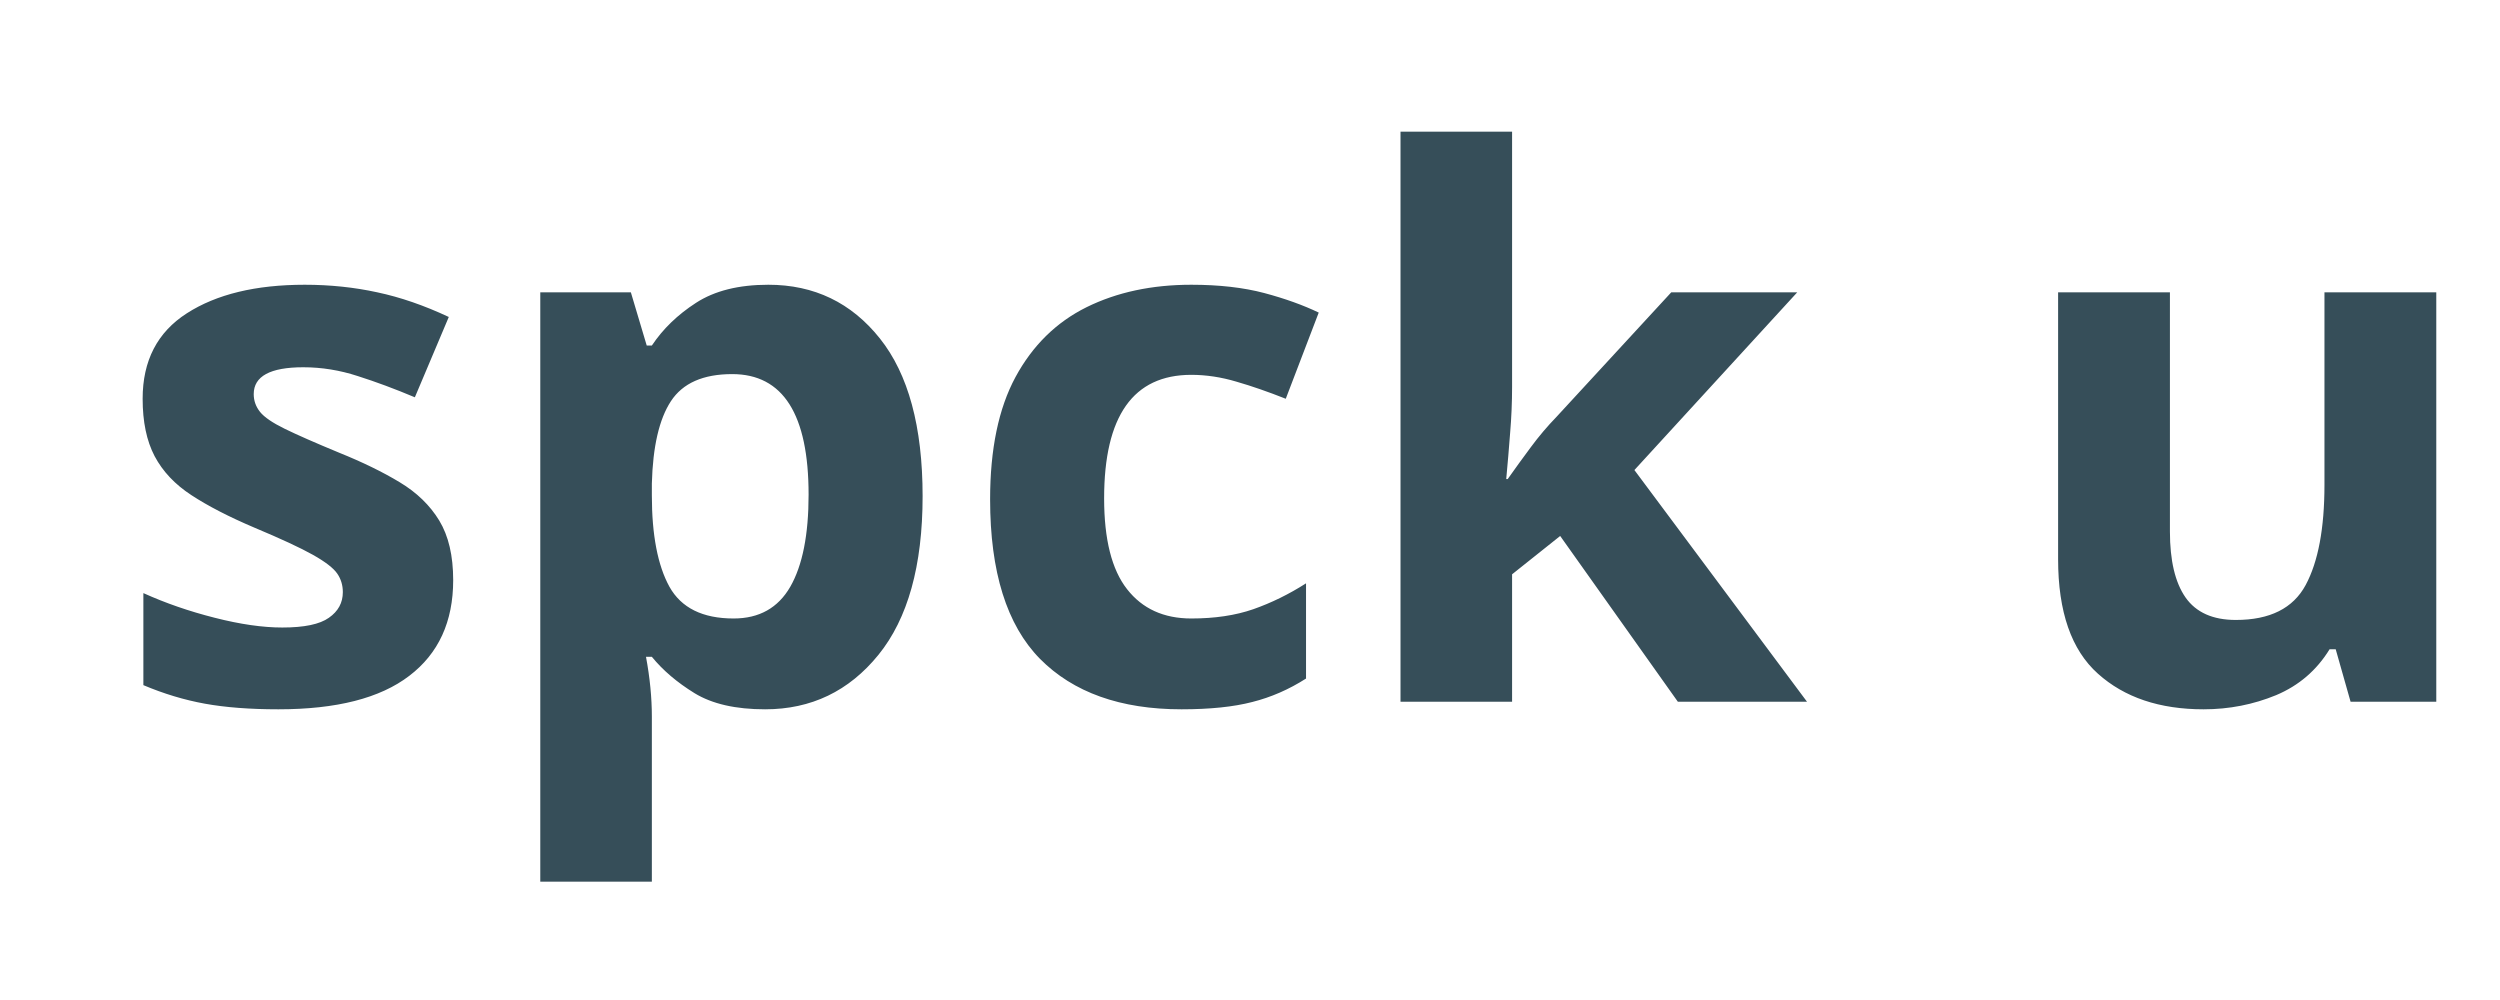
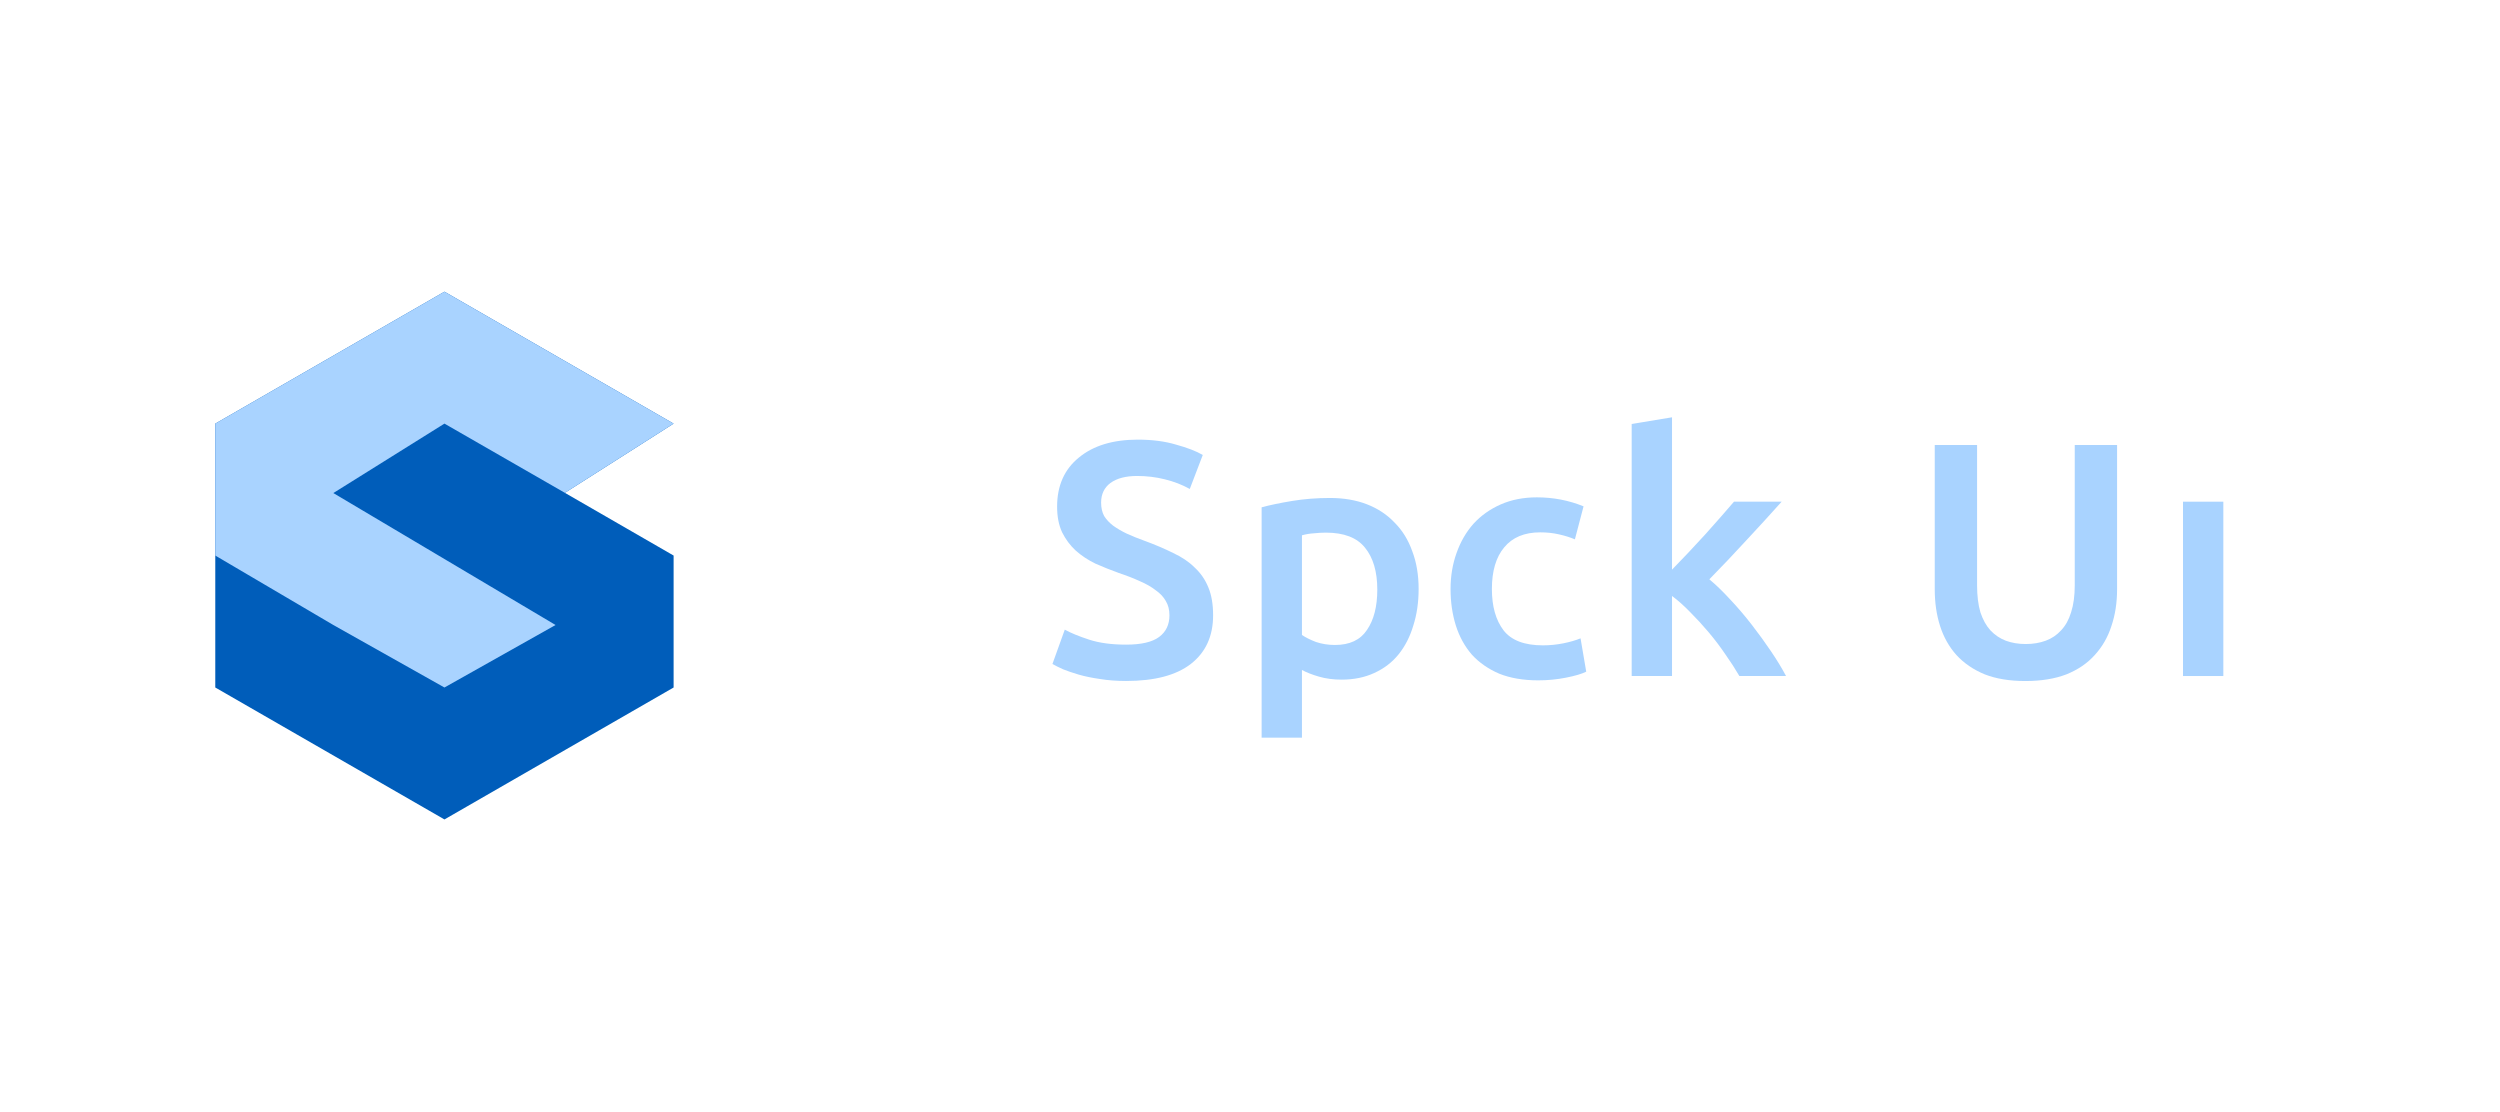
- <svg xmlns="http://www.w3.org/2000/svg" version="1.1" viewBox="0 0 160 64">
-   <g transform="translate(0,-988.3622)">
-     <text style="writing-mode:lr-tb;letter-spacing:0px;text-anchor:start;word-spacing:0px;text-align:start;" font-weight="bold" xml:space="preserve" font-size="48px" font-style="normal" font-stretch="normal" font-variant="normal" y="1033.274" x="6.972" font-family="Source Sans Pro" line-height="125%" fill="#364e59">
-       <tspan x="6.972" y="1033.274">spck ui</tspan>
-     </text>
+ <svg xmlns="http://www.w3.org/2000/svg" version="1.1" viewBox="0 0 360 160">
+   <defs />
+   <g transform="translate(0,-892.3622)">
+     <path fill="#005dba" d="M64,42l-33,19v38l33,19,33-19v-19l-15.656-9.031,15.656-9.969-33-19z" transform="translate(0,892.3622)" />
+     <path fill="#a9d3ff" d="M64,42l-33,19v19l17,10,16,9,16-9-32-19,16-10,17.344,9.969,15.656-9.969-33-19z" transform="translate(0,892.3622)" />
+     <path d="m162.16,985.19c2.176,0,3.76-0.368,4.752-1.104,0.992-0.736,1.488-1.776,1.488-3.12-0-0.8-0.176-1.488-0.528-2.064-0.32-0.576-0.8-1.088-1.44-1.536-0.608-0.48-1.36-0.912-2.256-1.296-0.896-0.416-1.92-0.816-3.072-1.2-1.152-0.416-2.272-0.864-3.36-1.344-1.056-0.512-2-1.136-2.832-1.872-0.8-0.736-1.456-1.616-1.968-2.64-0.48-1.024-0.72-2.256-0.72-3.696,0-3.008,1.04-5.36,3.12-7.056,2.08-1.728,4.912-2.592,8.496-2.592,2.08,0,3.92,0.24,5.52,0.72,1.632,0.448,2.912,0.944,3.84,1.488l-1.872,4.896c-1.088-0.608-2.288-1.072-3.6-1.392-1.28-0.32-2.608-0.48-3.984-0.48-1.632,0-2.912,0.336-3.84,1.008-0.896,0.672-1.344,1.616-1.344,2.832-0,0.736,0.144,1.376,0.432,1.92,0.32,0.512,0.752,0.976,1.296,1.392,0.576,0.416,1.232,0.8,1.968,1.152,0.768,0.352,1.6,0.688,2.496,1.008,1.568,0.576,2.96,1.168,4.176,1.776,1.248,0.576,2.288,1.28,3.12,2.112,0.864,0.8,1.52,1.76,1.968,2.88,0.448,1.088,0.672,2.416,0.672,3.984-0,3.008-1.072,5.344-3.216,7.008-2.112,1.632-5.216,2.448-9.312,2.448-1.376,0-2.64-0.096-3.792-0.288-1.12-0.16-2.128-0.368-3.024-0.624-0.864-0.256-1.616-0.512-2.256-0.768-0.64-0.288-1.152-0.544-1.536-0.768l1.776-4.944c0.864,0.48,2.032,0.96,3.504,1.44s3.248,0.72,5.328,0.72" style="text-align:start;" fill="#a9d3ff" />
+     <path d="m198.33,977.27c-0-2.592-0.592-4.608-1.776-6.048-1.152-1.44-3.024-2.16-5.616-2.16-0.544,0-1.12,0.032-1.728,0.096-0.576,0.032-1.152,0.128-1.728,0.288v14.352c0.512,0.352,1.184,0.688,2.016,1.008,0.864,0.288,1.776,0.432,2.736,0.432,2.112,0,3.648-0.72,4.608-2.16,0.992-1.44,1.488-3.376,1.488-5.808m5.952-0.096c-0,1.92-0.256,3.68-0.768,5.28-0.48,1.6-1.184,2.976-2.112,4.128-0.928,1.152-2.096,2.048-3.504,2.688-1.376,0.64-2.944,0.96-4.704,0.96-1.184,0-2.272-0.144-3.264-0.432-0.992-0.288-1.808-0.608-2.448-0.96v9.744h-5.808v-33.168c1.184-0.32,2.64-0.624,4.368-0.912,1.728-0.288,3.552-0.432,5.472-0.432,1.984,0,3.76,0.304,5.328,0.912,1.568,0.608,2.896,1.488,3.984,2.64,1.12,1.12,1.968,2.496,2.544,4.128,0.608,1.6,0.912,3.408,0.912,5.424" style="text-align:start;" fill="#a9d3ff" />
+     <path d="m208.88,977.18c0-1.856,0.288-3.584,0.864-5.184,0.576-1.632,1.392-3.04,2.448-4.224,1.088-1.184,2.4-2.112,3.936-2.784,1.536-0.672,3.264-1.008,5.184-1.008,2.368,0,4.608,0.432,6.72,1.296l-1.248,4.752c-0.672-0.288-1.44-0.528-2.304-0.72-0.832-0.192-1.728-0.288-2.688-0.288-2.272,0-4,0.72-5.184,2.16-1.184,1.408-1.776,3.408-1.776,6-0,2.496,0.56,4.48,1.68,5.952,1.12,1.44,3.008,2.16,5.664,2.16,0.992,0,1.968-0.096,2.928-0.288,0.96-0.192,1.792-0.432,2.496-0.72l0.816,4.8c-0.64,0.32-1.616,0.608-2.928,0.864-1.28,0.256-2.608,0.384-3.984,0.384-2.144,0-4.016-0.32-5.616-0.96-1.568-0.672-2.88-1.584-3.936-2.736-1.024-1.184-1.792-2.576-2.304-4.176-0.512-1.632-0.768-3.392-0.768-5.28" style="text-align:start;" fill="#a9d3ff" />
+     <path d="m240.77,974.39c0.736-0.768,1.52-1.584,2.352-2.448,0.832-0.896,1.648-1.776,2.448-2.64,0.8-0.896,1.552-1.744,2.256-2.544,0.736-0.832,1.36-1.552,1.872-2.16h6.864c-1.6,1.792-3.296,3.648-5.088,5.568-1.76,1.92-3.536,3.792-5.328,5.616,0.96,0.8,1.968,1.776,3.024,2.928,1.056,1.12,2.08,2.32,3.072,3.6,0.992,1.28,1.92,2.56,2.784,3.84,0.864,1.28,1.584,2.464,2.16,3.552h-6.72c-0.576-0.992-1.248-2.032-2.016-3.12-0.736-1.088-1.536-2.144-2.4-3.168-0.864-1.024-1.744-1.984-2.64-2.88-0.896-0.928-1.776-1.712-2.64-2.352v11.52h-5.808v-36.288l5.808-0.96v21.936" style="text-align:start;" fill="#a9d3ff" />
+     <path d="m291.66,990.43c-2.272,0-4.224-0.32-5.856-0.96-1.632-0.672-2.992-1.6-4.08-2.784-1.056-1.184-1.84-2.576-2.352-4.176s-0.768-3.36-0.768-5.28v-20.784h6.096v20.208c-0,1.504,0.16,2.8,0.48,3.888,0.352,1.056,0.832,1.92,1.44,2.592,0.64,0.672,1.376,1.168,2.208,1.488,0.864,0.32,1.824,0.48,2.88,0.48s2.016-0.16,2.88-0.48c0.864-0.32,1.6-0.816,2.208-1.488,0.64-0.672,1.12-1.536,1.44-2.592,0.352-1.088,0.528-2.384,0.528-3.888v-20.208h6.096v20.784c-0,1.92-0.272,3.68-0.816,5.28-0.512,1.6-1.312,2.992-2.4,4.176-1.056,1.184-2.416,2.112-4.08,2.784-1.664,0.64-3.632,0.96-5.904,0.96" style="text-align:start;" fill="#a9d3ff" />
+     <path style="text-align:start;" fill="#a9d3ff" d="m320.16,989.71-5.808,0,0-25.104,5.808,0,0,25.104" />
  </g>
</svg>
